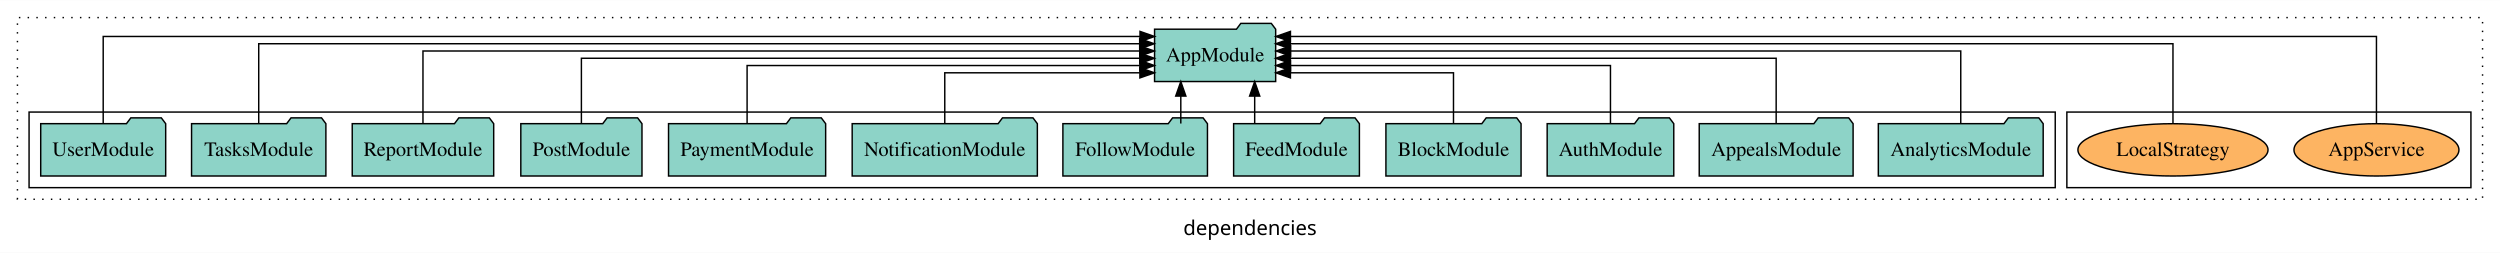
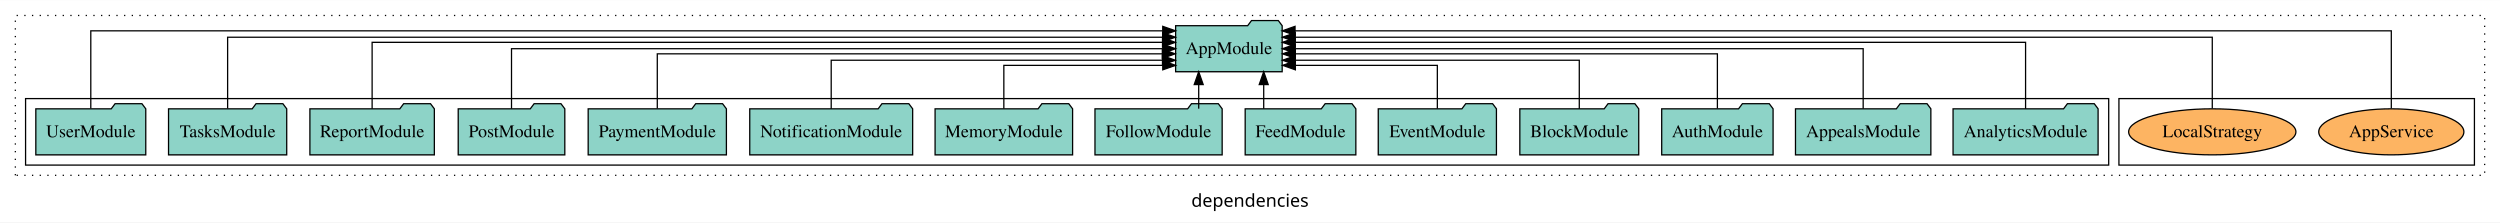
- <svg xmlns="http://www.w3.org/2000/svg" width="1720pt" height="174pt" viewBox="0.00 0.00 1720.00 173.80">
+ <svg xmlns="http://www.w3.org/2000/svg" width="1955pt" height="174pt" viewBox="0.00 0.00 1955.00 173.80">
  <g id="graph0" class="graph" transform="scale(1 1) rotate(0) translate(4 169.8)">
-     <polygon fill="white" stroke="transparent" points="-4,4 -4,-169.8 1716,-169.8 1716,4 -4,4" />
-     <text text-anchor="middle" x="856" y="-8.2" font-family="sans-serif" font-size="14.00">dependencies</text>
+     <polygon fill="white" stroke="transparent" points="-4,4 -4,-169.8 1951,-169.8 1951,4 -4,4" />
+     <text text-anchor="middle" x="973.5" y="-8.2" font-family="sans-serif" font-size="14.00">dependencies</text>
    <g id="clust1" class="cluster">
-       <polygon fill="none" stroke="black" stroke-dasharray="1,5" points="8,-32.8 8,-157.8 1704,-157.8 1704,-32.8 8,-32.8" />
+       <polygon fill="none" stroke="black" stroke-dasharray="1,5" points="8,-32.8 8,-157.8 1939,-157.8 1939,-32.8 8,-32.8" />
    </g>
    <g id="clust6" class="cluster">
-       <polygon fill="none" stroke="black" points="1418,-40.8 1418,-92.8 1696,-92.8 1696,-40.8 1418,-40.8" />
+       <polygon fill="none" stroke="black" points="1653,-40.8 1653,-92.8 1931,-92.8 1931,-40.8 1653,-40.8" />
    </g>
    <g id="clust3" class="cluster">
-       <polygon fill="none" stroke="black" points="16,-40.8 16,-92.8 1410,-92.8 1410,-40.8 16,-40.8" />
+       <polygon fill="none" stroke="black" points="16,-40.8 16,-92.8 1645,-92.8 1645,-40.8 16,-40.8" />
    </g>
    <g id="node1" class="node">
-       <polygon fill="#8dd3c7" stroke="black" points="1401.71,-84.8 1398.71,-88.8 1377.71,-88.8 1374.71,-84.8 1288.29,-84.8 1288.29,-48.8 1401.71,-48.8 1401.71,-84.8" />
-       <text text-anchor="middle" x="1345" y="-62.6" font-family="Times,serif" font-size="14.00">AnalyticsModule</text>
+       <polygon fill="#8dd3c7" stroke="black" points="1636.71,-84.8 1633.71,-88.8 1612.71,-88.8 1609.71,-84.8 1523.29,-84.8 1523.29,-48.8 1636.71,-48.8 1636.71,-84.8" />
+       <text text-anchor="middle" x="1580" y="-62.6" font-family="Times,serif" font-size="14.00">AnalyticsModule</text>
    </g>
-     <g id="node13" class="node">
-       <polygon fill="#8dd3c7" stroke="black" points="873.66,-149.8 870.66,-153.8 849.66,-153.8 846.66,-149.8 790.34,-149.8 790.34,-113.8 873.66,-113.8 873.66,-149.8" />
-       <text text-anchor="middle" x="832" y="-127.6" font-family="Times,serif" font-size="14.00">AppModule</text>
+     <g id="node15" class="node">
+       <polygon fill="#8dd3c7" stroke="black" points="998.66,-149.8 995.66,-153.8 974.66,-153.8 971.66,-149.8 915.34,-149.8 915.34,-113.8 998.66,-113.8 998.66,-149.8" />
+       <text text-anchor="middle" x="957" y="-127.6" font-family="Times,serif" font-size="14.00">AppModule</text>
    </g>
    <g id="edge1" class="edge">
-       <path fill="none" stroke="black" d="M1345,-85.02C1345,-105.17 1345,-134.8 1345,-134.8 1345,-134.8 883.98,-134.8 883.98,-134.8" />
-       <polygon fill="black" stroke="black" points="883.98,-131.3 873.98,-134.8 883.98,-138.3 883.98,-131.3" />
+       <path fill="none" stroke="black" d="M1580,-84.83C1580,-105.57 1580,-136.8 1580,-136.8 1580,-136.8 1008.84,-136.8 1008.84,-136.8" />
+       <polygon fill="black" stroke="black" points="1008.84,-133.3 998.84,-136.8 1008.84,-140.3 1008.84,-133.3" />
    </g>
    <g id="node2" class="node">
-       <polygon fill="#8dd3c7" stroke="black" points="1270.93,-84.8 1267.93,-88.8 1246.93,-88.8 1243.93,-84.8 1165.07,-84.8 1165.07,-48.8 1270.93,-48.8 1270.93,-84.8" />
-       <text text-anchor="middle" x="1218" y="-62.6" font-family="Times,serif" font-size="14.00">AppealsModule</text>
+       <polygon fill="#8dd3c7" stroke="black" points="1505.93,-84.8 1502.93,-88.8 1481.93,-88.8 1478.93,-84.8 1400.07,-84.8 1400.07,-48.8 1505.93,-48.8 1505.93,-84.8" />
+       <text text-anchor="middle" x="1453" y="-62.6" font-family="Times,serif" font-size="14.00">AppealsModule</text>
    </g>
    <g id="edge2" class="edge">
-       <path fill="none" stroke="black" d="M1218,-85.02C1218,-103.63 1218,-129.8 1218,-129.8 1218,-129.8 883.68,-129.8 883.68,-129.8" />
-       <polygon fill="black" stroke="black" points="883.68,-126.3 873.68,-129.8 883.68,-133.3 883.68,-126.3" />
+       <path fill="none" stroke="black" d="M1453,-84.91C1453,-104.14 1453,-131.8 1453,-131.8 1453,-131.8 1008.86,-131.8 1008.86,-131.8" />
+       <polygon fill="black" stroke="black" points="1008.86,-128.3 998.86,-131.8 1008.86,-135.3 1008.86,-128.3" />
    </g>
    <g id="node3" class="node">
-       <polygon fill="#8dd3c7" stroke="black" points="1147.55,-84.8 1144.55,-88.8 1123.55,-88.8 1120.55,-84.8 1060.45,-84.8 1060.45,-48.8 1147.55,-48.8 1147.55,-84.8" />
-       <text text-anchor="middle" x="1104" y="-62.6" font-family="Times,serif" font-size="14.00">AuthModule</text>
+       <polygon fill="#8dd3c7" stroke="black" points="1382.55,-84.8 1379.55,-88.8 1358.55,-88.8 1355.55,-84.8 1295.45,-84.8 1295.45,-48.8 1382.55,-48.8 1382.55,-84.8" />
+       <text text-anchor="middle" x="1339" y="-62.6" font-family="Times,serif" font-size="14.00">AuthModule</text>
    </g>
    <g id="edge3" class="edge">
-       <path fill="none" stroke="black" d="M1104,-84.83C1104,-101.86 1104,-124.8 1104,-124.8 1104,-124.8 883.9,-124.8 883.9,-124.8" />
-       <polygon fill="black" stroke="black" points="883.9,-121.3 873.9,-124.8 883.9,-128.3 883.9,-121.3" />
+       <path fill="none" stroke="black" d="M1339,-85.1C1339,-103.07 1339,-127.8 1339,-127.8 1339,-127.8 1008.97,-127.8 1008.97,-127.8" />
+       <polygon fill="black" stroke="black" points="1008.97,-124.3 998.97,-127.8 1008.97,-131.3 1008.97,-124.3" />
    </g>
    <g id="node4" class="node">
-       <polygon fill="#8dd3c7" stroke="black" points="1042.49,-84.8 1039.49,-88.8 1018.49,-88.8 1015.49,-84.8 949.51,-84.8 949.51,-48.8 1042.49,-48.8 1042.49,-84.8" />
-       <text text-anchor="middle" x="996" y="-62.6" font-family="Times,serif" font-size="14.00">BlockModule</text>
+       <polygon fill="#8dd3c7" stroke="black" points="1277.49,-84.8 1274.49,-88.8 1253.49,-88.8 1250.49,-84.8 1184.51,-84.8 1184.51,-48.8 1277.49,-48.8 1277.49,-84.8" />
+       <text text-anchor="middle" x="1231" y="-62.6" font-family="Times,serif" font-size="14.00">BlockModule</text>
    </g>
    <g id="edge4" class="edge">
-       <path fill="none" stroke="black" d="M996,-85.04C996,-100.37 996,-119.8 996,-119.8 996,-119.8 883.81,-119.8 883.81,-119.8" />
-       <polygon fill="black" stroke="black" points="883.81,-116.3 873.81,-119.8 883.81,-123.3 883.81,-116.3" />
+       <path fill="none" stroke="black" d="M1231,-84.83C1231,-101.2 1231,-122.8 1231,-122.8 1231,-122.8 1008.91,-122.8 1008.91,-122.8" />
+       <polygon fill="black" stroke="black" points="1008.91,-119.3 998.91,-122.8 1008.91,-126.3 1008.91,-119.3" />
    </g>
    <g id="node5" class="node">
-       <polygon fill="#8dd3c7" stroke="black" points="931.27,-84.8 928.27,-88.8 907.27,-88.8 904.27,-84.8 844.73,-84.8 844.73,-48.8 931.27,-48.8 931.27,-84.8" />
-       <text text-anchor="middle" x="888" y="-62.6" font-family="Times,serif" font-size="14.00">FeedModule</text>
+       <polygon fill="#8dd3c7" stroke="black" points="1166.21,-84.8 1163.21,-88.8 1142.21,-88.8 1139.21,-84.8 1073.79,-84.8 1073.79,-48.8 1166.21,-48.8 1166.21,-84.8" />
+       <text text-anchor="middle" x="1120" y="-62.6" font-family="Times,serif" font-size="14.00">EventModule</text>
    </g>
    <g id="edge5" class="edge">
-       <path fill="none" stroke="black" d="M859.22,-84.91C859.22,-84.91 859.22,-103.79 859.22,-103.79" />
-       <polygon fill="black" stroke="black" points="855.72,-103.79 859.22,-113.79 862.72,-103.79 855.72,-103.79" />
+       <path fill="none" stroke="black" d="M1120,-84.99C1120,-99.98 1120,-118.8 1120,-118.8 1120,-118.8 1008.98,-118.8 1008.98,-118.8" />
+       <polygon fill="black" stroke="black" points="1008.98,-115.3 998.98,-118.8 1008.98,-122.3 1008.98,-115.3" />
    </g>
    <g id="node6" class="node">
-       <polygon fill="#8dd3c7" stroke="black" points="826.73,-84.8 823.73,-88.8 802.73,-88.8 799.73,-84.8 727.27,-84.8 727.27,-48.8 826.73,-48.8 826.73,-84.8" />
-       <text text-anchor="middle" x="777" y="-62.6" font-family="Times,serif" font-size="14.00">FollowModule</text>
+       <polygon fill="#8dd3c7" stroke="black" points="1056.27,-84.8 1053.27,-88.8 1032.27,-88.8 1029.27,-84.8 969.73,-84.8 969.73,-48.8 1056.27,-48.8 1056.27,-84.8" />
+       <text text-anchor="middle" x="1013" y="-62.6" font-family="Times,serif" font-size="14.00">FeedModule</text>
    </g>
    <g id="edge6" class="edge">
-       <path fill="none" stroke="black" d="M808.39,-84.91C808.39,-84.91 808.39,-103.79 808.39,-103.79" />
-       <polygon fill="black" stroke="black" points="804.89,-103.79 808.39,-113.79 811.89,-103.79 804.89,-103.79" />
+       <path fill="none" stroke="black" d="M984.22,-84.91C984.22,-84.91 984.22,-103.79 984.22,-103.79" />
+       <polygon fill="black" stroke="black" points="980.72,-103.79 984.22,-113.79 987.72,-103.79 980.72,-103.79" />
    </g>
    <g id="node7" class="node">
+       <polygon fill="#8dd3c7" stroke="black" points="951.73,-84.8 948.73,-88.8 927.73,-88.8 924.73,-84.8 852.27,-84.8 852.27,-48.8 951.73,-48.8 951.73,-84.8" />
+       <text text-anchor="middle" x="902" y="-62.6" font-family="Times,serif" font-size="14.00">FollowModule</text>
+     </g>
+     <g id="edge7" class="edge">
+       <path fill="none" stroke="black" d="M933.39,-84.91C933.39,-84.91 933.39,-103.79 933.39,-103.79" />
+       <polygon fill="black" stroke="black" points="929.89,-103.79 933.39,-113.79 936.89,-103.79 929.89,-103.79" />
+     </g>
+     <g id="node8" class="node">
+       <polygon fill="#8dd3c7" stroke="black" points="834.77,-84.8 831.77,-88.8 810.77,-88.8 807.77,-84.8 727.23,-84.8 727.23,-48.8 834.77,-48.8 834.77,-84.8" />
+       <text text-anchor="middle" x="781" y="-62.6" font-family="Times,serif" font-size="14.00">MemoryModule</text>
+     </g>
+     <g id="edge8" class="edge">
+       <path fill="none" stroke="black" d="M781,-84.99C781,-99.98 781,-118.8 781,-118.8 781,-118.8 905.29,-118.8 905.29,-118.8" />
+       <polygon fill="black" stroke="black" points="905.29,-122.3 915.29,-118.8 905.29,-115.3 905.29,-122.3" />
+     </g>
+     <g id="node9" class="node">
      <polygon fill="#8dd3c7" stroke="black" points="709.7,-84.8 706.7,-88.8 685.7,-88.8 682.7,-84.8 582.3,-84.8 582.3,-48.8 709.7,-48.8 709.7,-84.8" />
      <text text-anchor="middle" x="646" y="-62.6" font-family="Times,serif" font-size="14.00">NotificationModule</text>
    </g>
-     <g id="edge7" class="edge">
-       <path fill="none" stroke="black" d="M646,-85.04C646,-100.37 646,-119.8 646,-119.8 646,-119.8 780.26,-119.8 780.26,-119.8" />
-       <polygon fill="black" stroke="black" points="780.26,-123.3 790.26,-119.8 780.26,-116.3 780.26,-123.3" />
+     <g id="edge9" class="edge">
+       <path fill="none" stroke="black" d="M646,-84.83C646,-101.2 646,-122.8 646,-122.8 646,-122.8 905.06,-122.8 905.06,-122.8" />
+       <polygon fill="black" stroke="black" points="905.06,-126.3 915.06,-122.8 905.06,-119.3 905.06,-126.3" />
    </g>
-     <g id="node8" class="node">
+     <g id="node10" class="node">
      <polygon fill="#8dd3c7" stroke="black" points="564.05,-84.8 561.05,-88.8 540.05,-88.8 537.05,-84.8 455.95,-84.8 455.95,-48.8 564.05,-48.8 564.05,-84.8" />
      <text text-anchor="middle" x="510" y="-62.6" font-family="Times,serif" font-size="14.00">PaymentModule</text>
    </g>
-     <g id="edge8" class="edge">
-       <path fill="none" stroke="black" d="M510,-84.83C510,-101.86 510,-124.8 510,-124.8 510,-124.8 780.23,-124.8 780.23,-124.8" />
-       <polygon fill="black" stroke="black" points="780.23,-128.3 790.23,-124.8 780.23,-121.3 780.23,-128.3" />
+     <g id="edge10" class="edge">
+       <path fill="none" stroke="black" d="M510,-85.1C510,-103.07 510,-127.8 510,-127.8 510,-127.8 904.95,-127.8 904.95,-127.8" />
+       <polygon fill="black" stroke="black" points="904.95,-131.3 914.95,-127.8 904.95,-124.3 904.95,-131.3" />
    </g>
-     <g id="node9" class="node">
+     <g id="node11" class="node">
      <polygon fill="#8dd3c7" stroke="black" points="437.68,-84.8 434.68,-88.8 413.68,-88.8 410.68,-84.8 354.32,-84.8 354.32,-48.8 437.68,-48.8 437.68,-84.8" />
      <text text-anchor="middle" x="396" y="-62.6" font-family="Times,serif" font-size="14.00">PostModule</text>
    </g>
-     <g id="edge9" class="edge">
-       <path fill="none" stroke="black" d="M396,-85.02C396,-103.63 396,-129.8 396,-129.8 396,-129.8 780.19,-129.8 780.19,-129.8" />
-       <polygon fill="black" stroke="black" points="780.19,-133.3 790.19,-129.8 780.19,-126.3 780.19,-133.3" />
+     <g id="edge11" class="edge">
+       <path fill="none" stroke="black" d="M396,-84.91C396,-104.14 396,-131.8 396,-131.8 396,-131.8 905.29,-131.8 905.29,-131.8" />
+       <polygon fill="black" stroke="black" points="905.29,-135.3 915.29,-131.8 905.29,-128.3 905.29,-135.3" />
    </g>
-     <g id="node10" class="node">
+     <g id="node12" class="node">
      <polygon fill="#8dd3c7" stroke="black" points="335.66,-84.8 332.66,-88.8 311.66,-88.8 308.66,-84.8 238.34,-84.8 238.34,-48.8 335.66,-48.8 335.66,-84.8" />
      <text text-anchor="middle" x="287" y="-62.6" font-family="Times,serif" font-size="14.00">ReportModule</text>
    </g>
-     <g id="edge10" class="edge">
-       <path fill="none" stroke="black" d="M287,-85.02C287,-105.17 287,-134.8 287,-134.8 287,-134.8 780.14,-134.8 780.14,-134.8" />
-       <polygon fill="black" stroke="black" points="780.14,-138.3 790.14,-134.8 780.14,-131.3 780.14,-138.3" />
+     <g id="edge12" class="edge">
+       <path fill="none" stroke="black" d="M287,-84.83C287,-105.57 287,-136.8 287,-136.8 287,-136.8 905.09,-136.8 905.09,-136.8" />
+       <polygon fill="black" stroke="black" points="905.09,-140.3 915.09,-136.8 905.09,-133.3 905.09,-140.3" />
    </g>
-     <g id="node11" class="node">
+     <g id="node13" class="node">
      <polygon fill="#8dd3c7" stroke="black" points="220.21,-84.8 217.21,-88.8 196.21,-88.8 193.21,-84.8 127.79,-84.8 127.79,-48.8 220.21,-48.8 220.21,-84.8" />
      <text text-anchor="middle" x="174" y="-62.6" font-family="Times,serif" font-size="14.00">TasksModule</text>
    </g>
-     <g id="edge11" class="edge">
-       <path fill="none" stroke="black" d="M174,-84.84C174,-106.46 174,-139.8 174,-139.8 174,-139.8 780.09,-139.8 780.09,-139.8" />
-       <polygon fill="black" stroke="black" points="780.09,-143.3 790.09,-139.8 780.09,-136.3 780.09,-143.3" />
+     <g id="edge13" class="edge">
+       <path fill="none" stroke="black" d="M174,-85.09C174,-107.01 174,-140.8 174,-140.8 174,-140.8 905.18,-140.8 905.18,-140.8" />
+       <polygon fill="black" stroke="black" points="905.18,-144.3 915.18,-140.8 905.18,-137.3 905.18,-144.3" />
    </g>
-     <g id="node12" class="node">
+     <g id="node14" class="node">
      <polygon fill="#8dd3c7" stroke="black" points="109.99,-84.8 106.99,-88.8 85.99,-88.8 82.99,-84.8 24.01,-84.8 24.01,-48.8 109.99,-48.8 109.99,-84.8" />
      <text text-anchor="middle" x="67" y="-62.6" font-family="Times,serif" font-size="14.00">UserModule</text>
    </g>
-     <g id="edge12" class="edge">
-       <path fill="none" stroke="black" d="M67,-84.89C67,-107.93 67,-144.8 67,-144.8 67,-144.8 780.33,-144.8 780.33,-144.8" />
-       <polygon fill="black" stroke="black" points="780.33,-148.3 790.33,-144.8 780.33,-141.3 780.33,-148.3" />
+     <g id="edge14" class="edge">
+       <path fill="none" stroke="black" d="M67,-85.12C67,-108.46 67,-145.8 67,-145.8 67,-145.8 905.27,-145.8 905.27,-145.8" />
+       <polygon fill="black" stroke="black" points="905.27,-149.3 915.27,-145.8 905.27,-142.3 905.27,-149.3" />
    </g>
-     <g id="node14" class="node">
-       <ellipse fill="#fdb462" stroke="black" cx="1631" cy="-66.8" rx="56.75" ry="18" />
-       <text text-anchor="middle" x="1631" y="-62.6" font-family="Times,serif" font-size="14.00">AppService</text>
+     <g id="node16" class="node">
+       <ellipse fill="#fdb462" stroke="black" cx="1866" cy="-66.8" rx="56.75" ry="18" />
+       <text text-anchor="middle" x="1866" y="-62.6" font-family="Times,serif" font-size="14.00">AppService</text>
    </g>
-     <g id="edge13" class="edge">
-       <path fill="none" stroke="black" d="M1631,-84.89C1631,-107.93 1631,-144.8 1631,-144.8 1631,-144.8 883.83,-144.8 883.83,-144.8" />
-       <polygon fill="black" stroke="black" points="883.83,-141.3 873.83,-144.8 883.83,-148.3 883.83,-141.3" />
+     <g id="edge15" class="edge">
+       <path fill="none" stroke="black" d="M1866,-85.12C1866,-108.46 1866,-145.8 1866,-145.8 1866,-145.8 1008.72,-145.8 1008.72,-145.8" />
+       <polygon fill="black" stroke="black" points="1008.72,-142.3 998.72,-145.8 1008.72,-149.3 1008.72,-142.3" />
    </g>
-     <g id="node15" class="node">
-       <ellipse fill="#fdb462" stroke="black" cx="1491" cy="-66.8" rx="65.4" ry="18" />
-       <text text-anchor="middle" x="1491" y="-62.6" font-family="Times,serif" font-size="14.00">LocalStrategy</text>
+     <g id="node17" class="node">
+       <ellipse fill="#fdb462" stroke="black" cx="1726" cy="-66.8" rx="65.4" ry="18" />
+       <text text-anchor="middle" x="1726" y="-62.6" font-family="Times,serif" font-size="14.00">LocalStrategy</text>
    </g>
-     <g id="edge14" class="edge">
-       <path fill="none" stroke="black" d="M1491,-84.84C1491,-106.46 1491,-139.8 1491,-139.8 1491,-139.8 883.72,-139.8 883.72,-139.8" />
-       <polygon fill="black" stroke="black" points="883.72,-136.3 873.72,-139.8 883.72,-143.3 883.72,-136.3" />
+     <g id="edge16" class="edge">
+       <path fill="none" stroke="black" d="M1726,-85.09C1726,-107.01 1726,-140.8 1726,-140.8 1726,-140.8 1008.89,-140.8 1008.89,-140.8" />
+       <polygon fill="black" stroke="black" points="1008.89,-137.3 998.89,-140.8 1008.89,-144.3 1008.89,-137.3" />
    </g>
  </g>
</svg>
